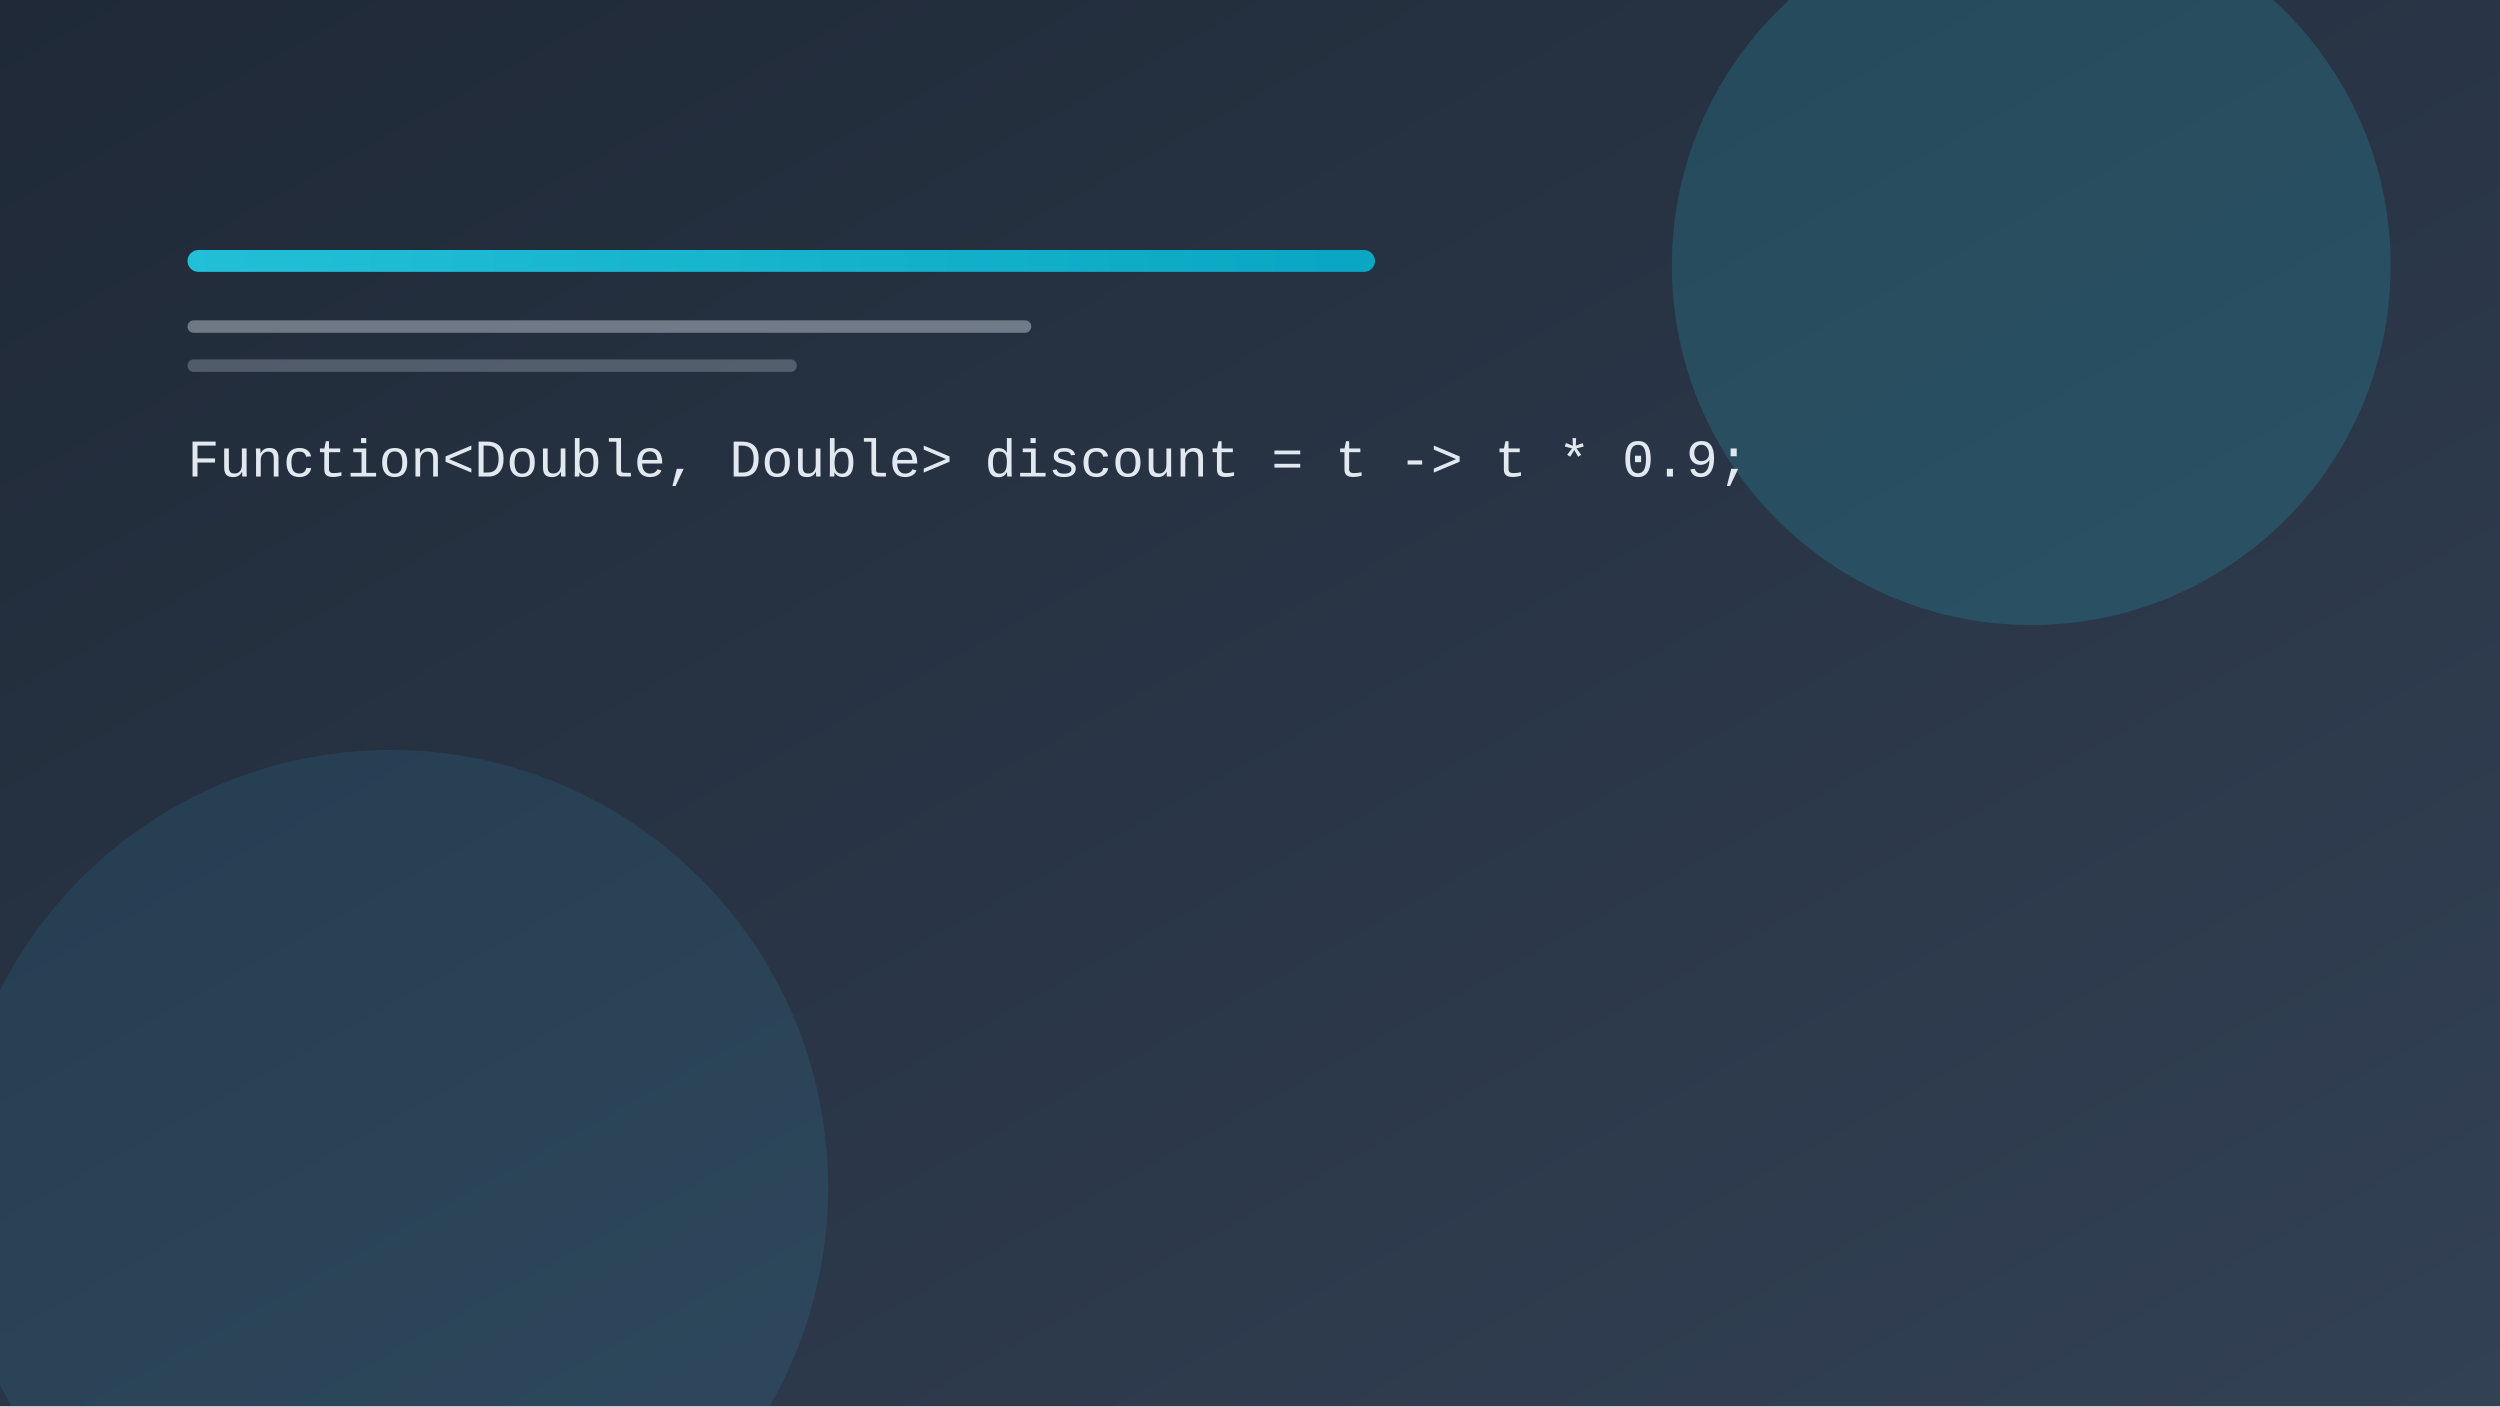
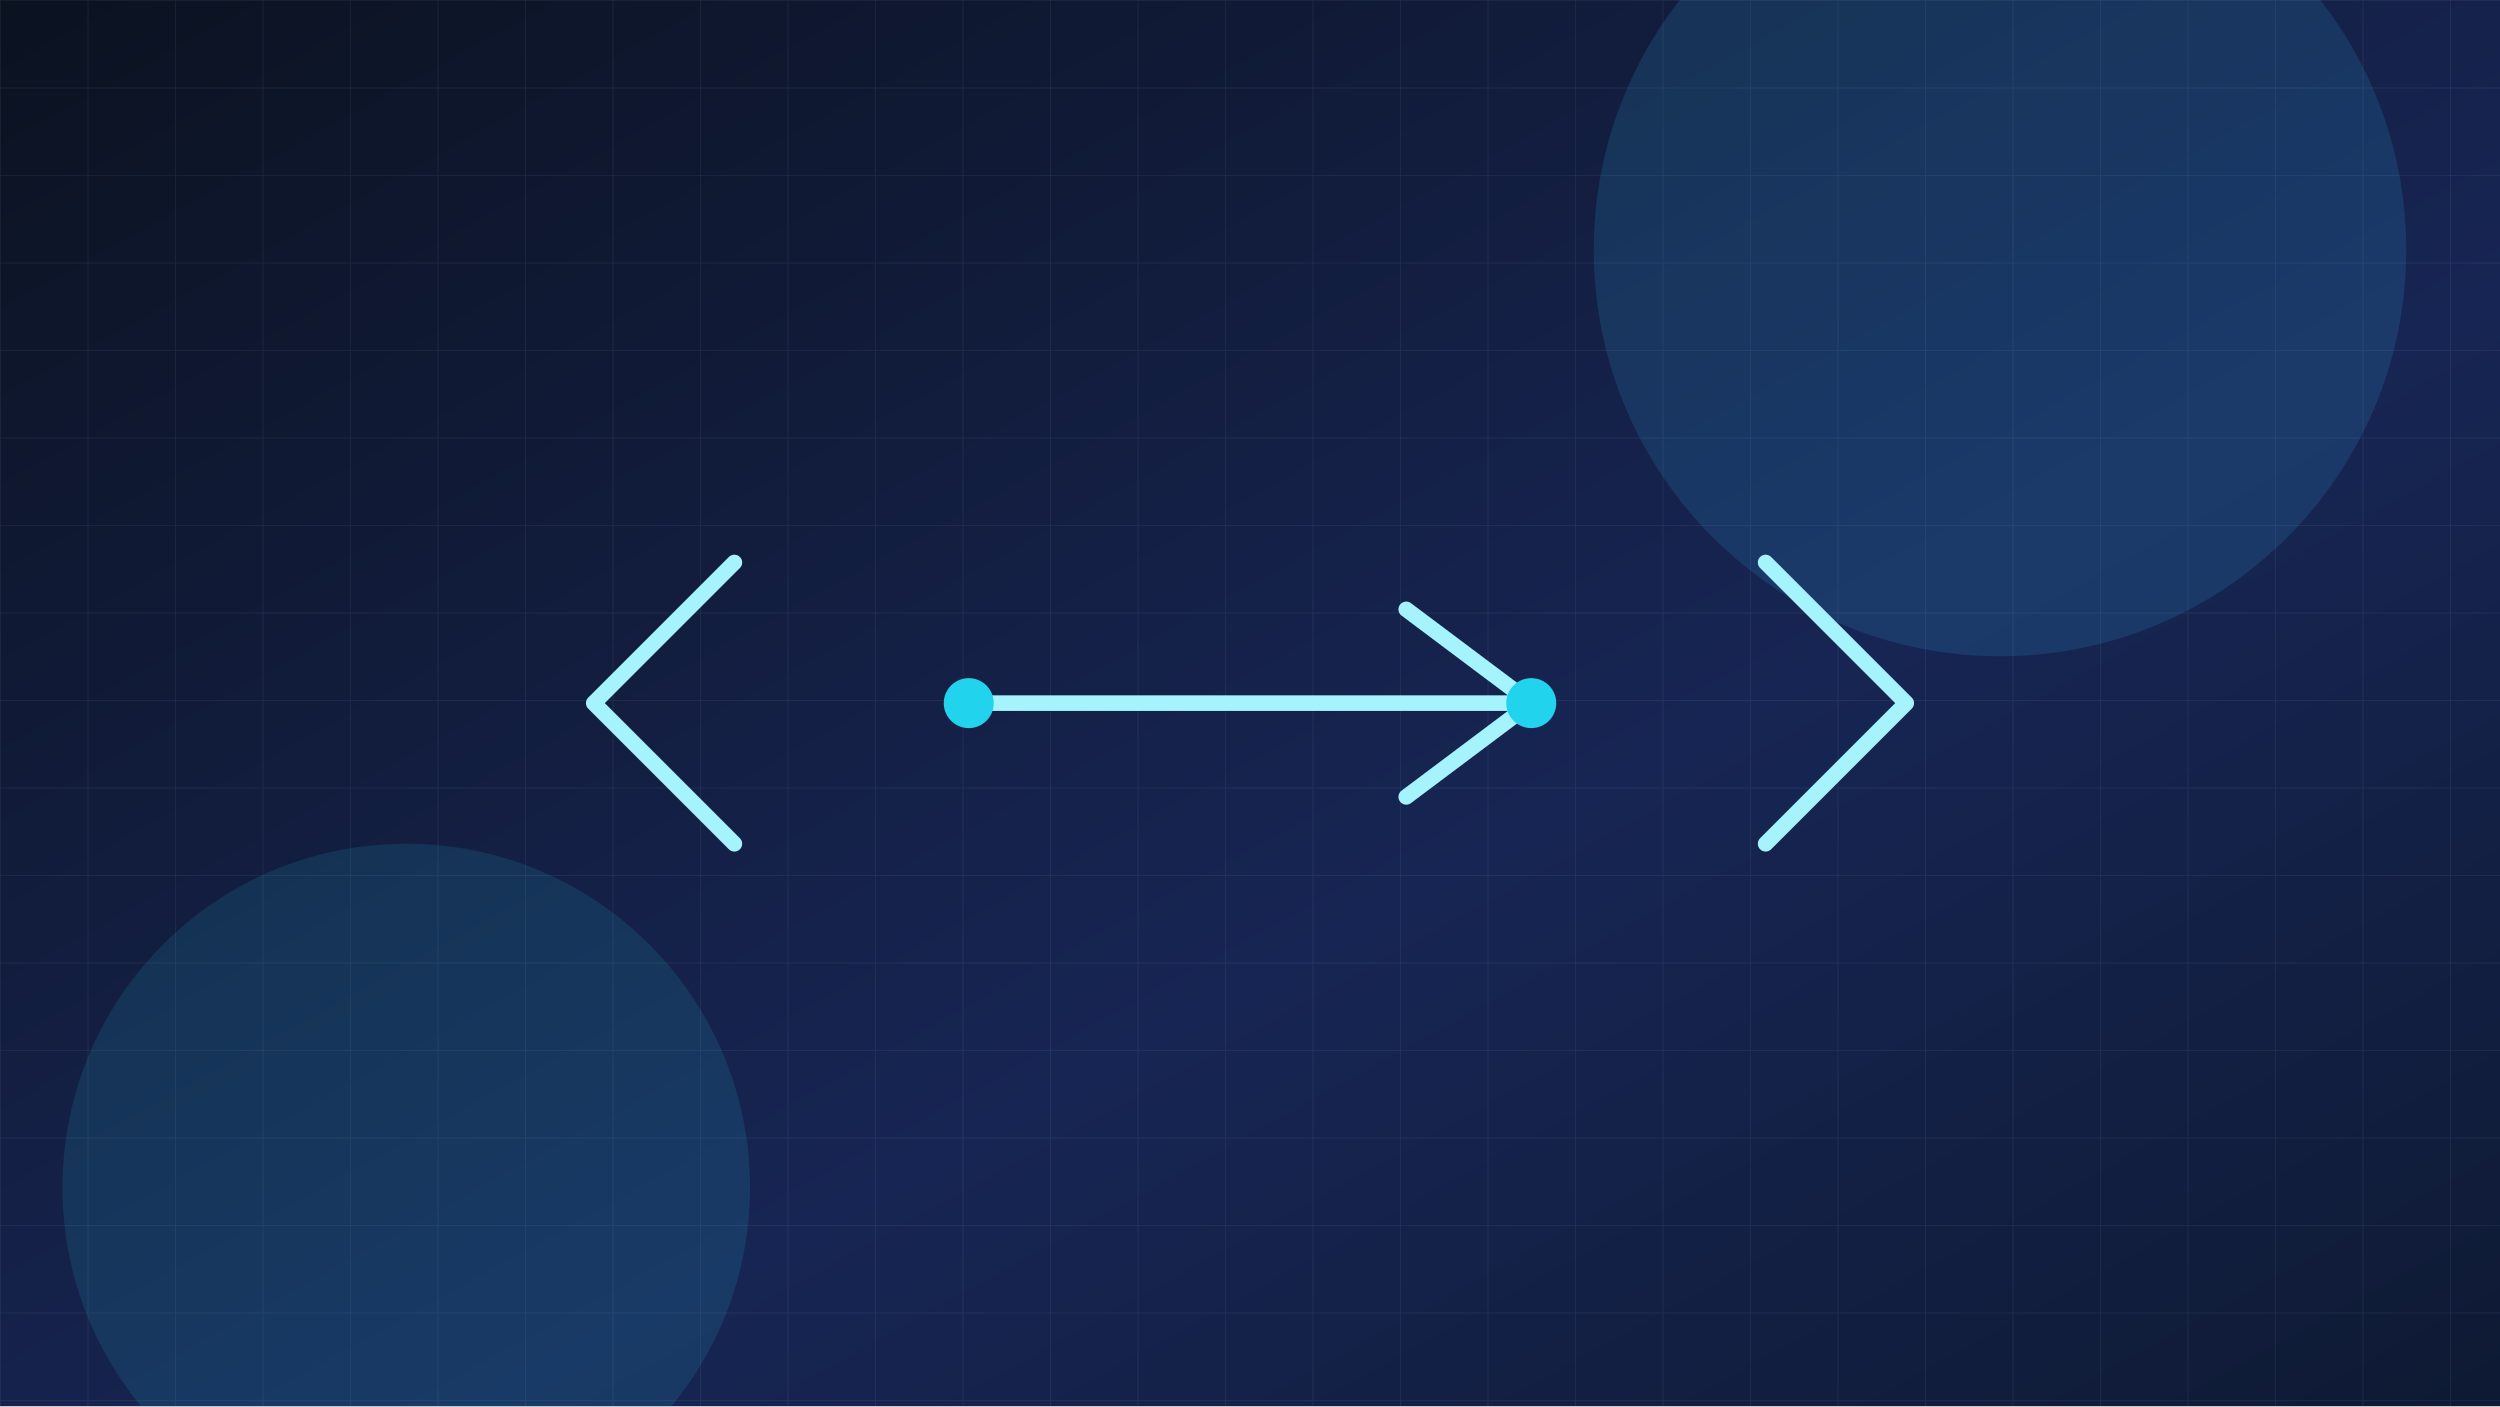
- <svg xmlns="http://www.w3.org/2000/svg" width="1600" height="900" viewBox="0 0 1600 900" role="img" aria-labelledby="title desc">
+ <svg xmlns="http://www.w3.org/2000/svg" viewBox="0 0 1600 900" role="img" aria-label="Java lambdas banner">
  <defs>
    <linearGradient id="bg" x1="0" y1="0" x2="1" y2="1">
-       <stop offset="0%" stop-color="#1f2937" />
-       <stop offset="100%" stop-color="#334155" />
+       <stop offset="0%" stop-color="#0b1220" />
+       <stop offset="60%" stop-color="#172554" />
+       <stop offset="100%" stop-color="#0e1a33" />
    </linearGradient>
-     <linearGradient id="accent" x1="0" y1="0" x2="1" y2="0">
-       <stop offset="0%" stop-color="#22d3ee" />
-       <stop offset="100%" stop-color="#06b6d4" />
-     </linearGradient>
+     <pattern id="grid" width="56" height="56" patternUnits="userSpaceOnUse">
+       <path d="M56 0H0V56" fill="none" stroke="#dbeafe" stroke-opacity="0.08" stroke-width="1" />
+     </pattern>
  </defs>
  <rect width="1600" height="900" fill="url(#bg)" />
-   <circle cx="1300" cy="170" r="230" fill="#22d3ee" opacity="0.16" />
-   <circle cx="250" cy="760" r="280" fill="#38bdf8" opacity="0.10" />
-   <rect x="120" y="160" width="760" height="14" rx="7" fill="url(#accent)" opacity="0.88" />
-   <rect x="120" y="205" width="540" height="8" rx="4" fill="#cbd5e1" opacity="0.45" />
-   <rect x="120" y="230" width="390" height="8" rx="4" fill="#cbd5e1" opacity="0.28" />
-   <text x="120" y="305" fill="#e2e8f0" font-family="Courier New, monospace" font-size="34">Function&lt;Double, Double&gt; discount = t -&gt; t * 0.9;</text>
+   <rect width="1600" height="900" fill="url(#grid)" />
+   <circle cx="1280" cy="160" r="260" fill="#38bdf8" fill-opacity="0.14" />
+   <circle cx="260" cy="760" r="220" fill="#22d3ee" fill-opacity="0.12" />
+   <g stroke="#a5f3fc" stroke-width="10" fill="none" stroke-linecap="round" stroke-linejoin="round">
+     <path d="M470 360L380 450L470 540" />
+     <path d="M1130 360L1220 450L1130 540" />
+     <path d="M620 450H980" />
+     <path d="M900 390L980 450L900 510" />
+   </g>
+   <circle cx="620" cy="450" r="16" fill="#22d3ee" />
+   <circle cx="980" cy="450" r="16" fill="#22d3ee" />
</svg>
